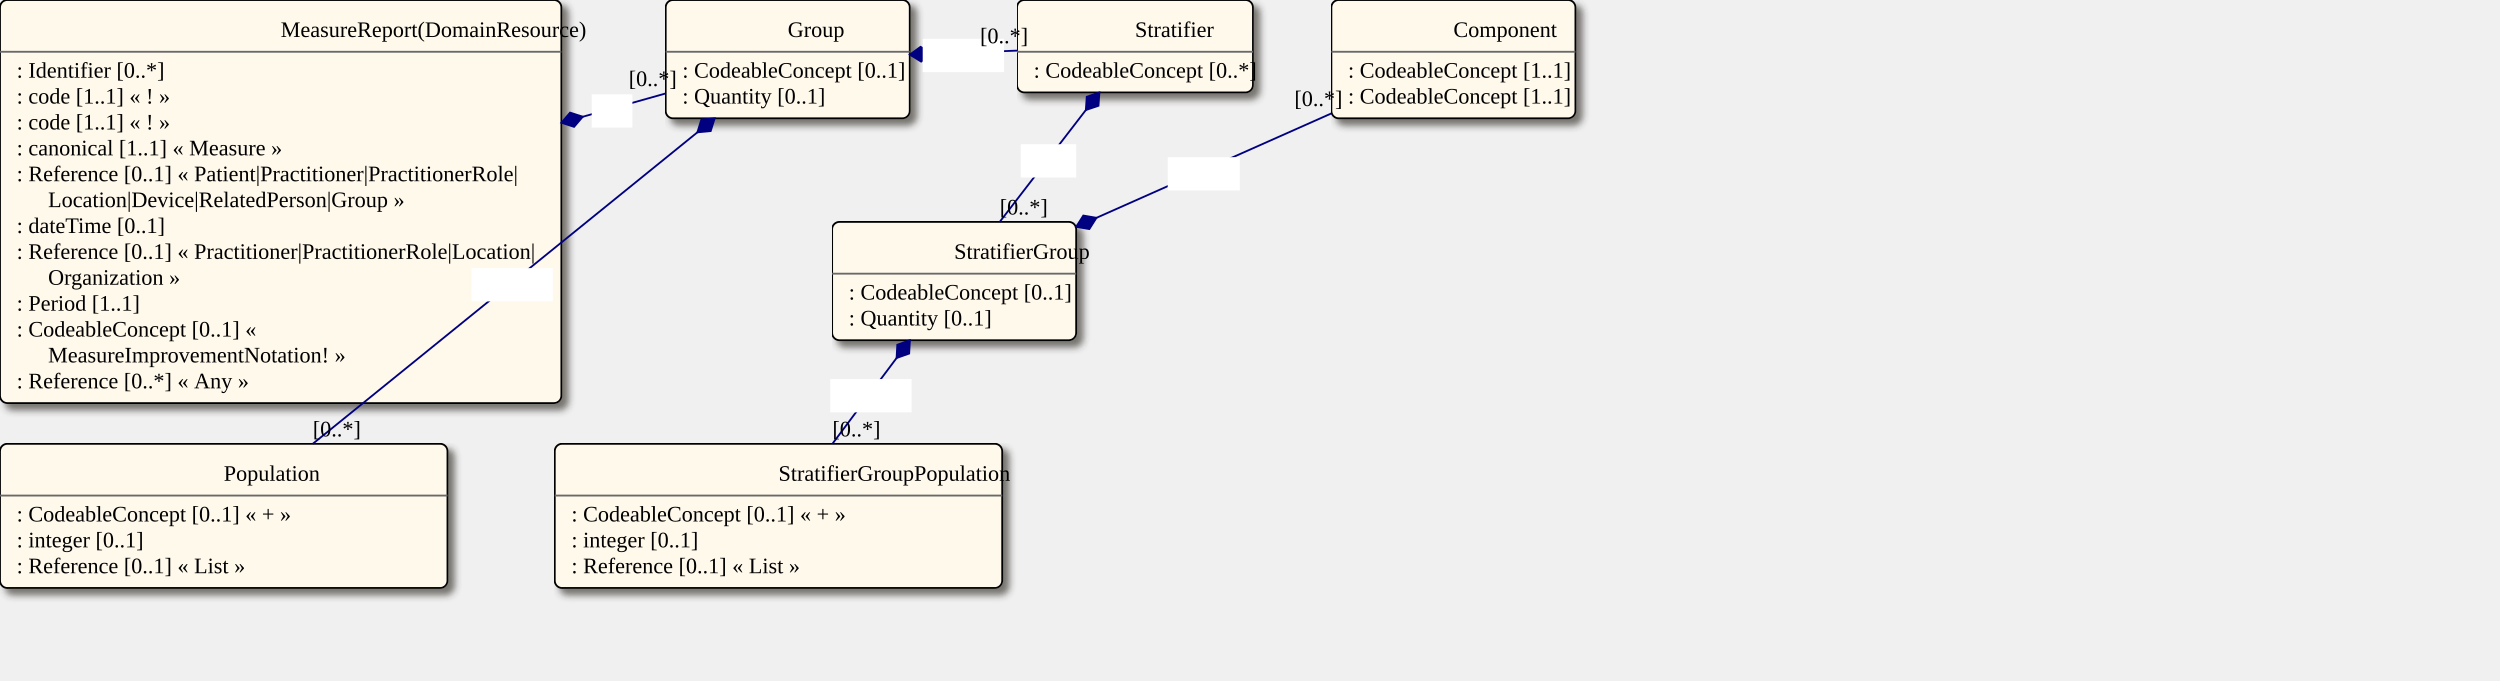
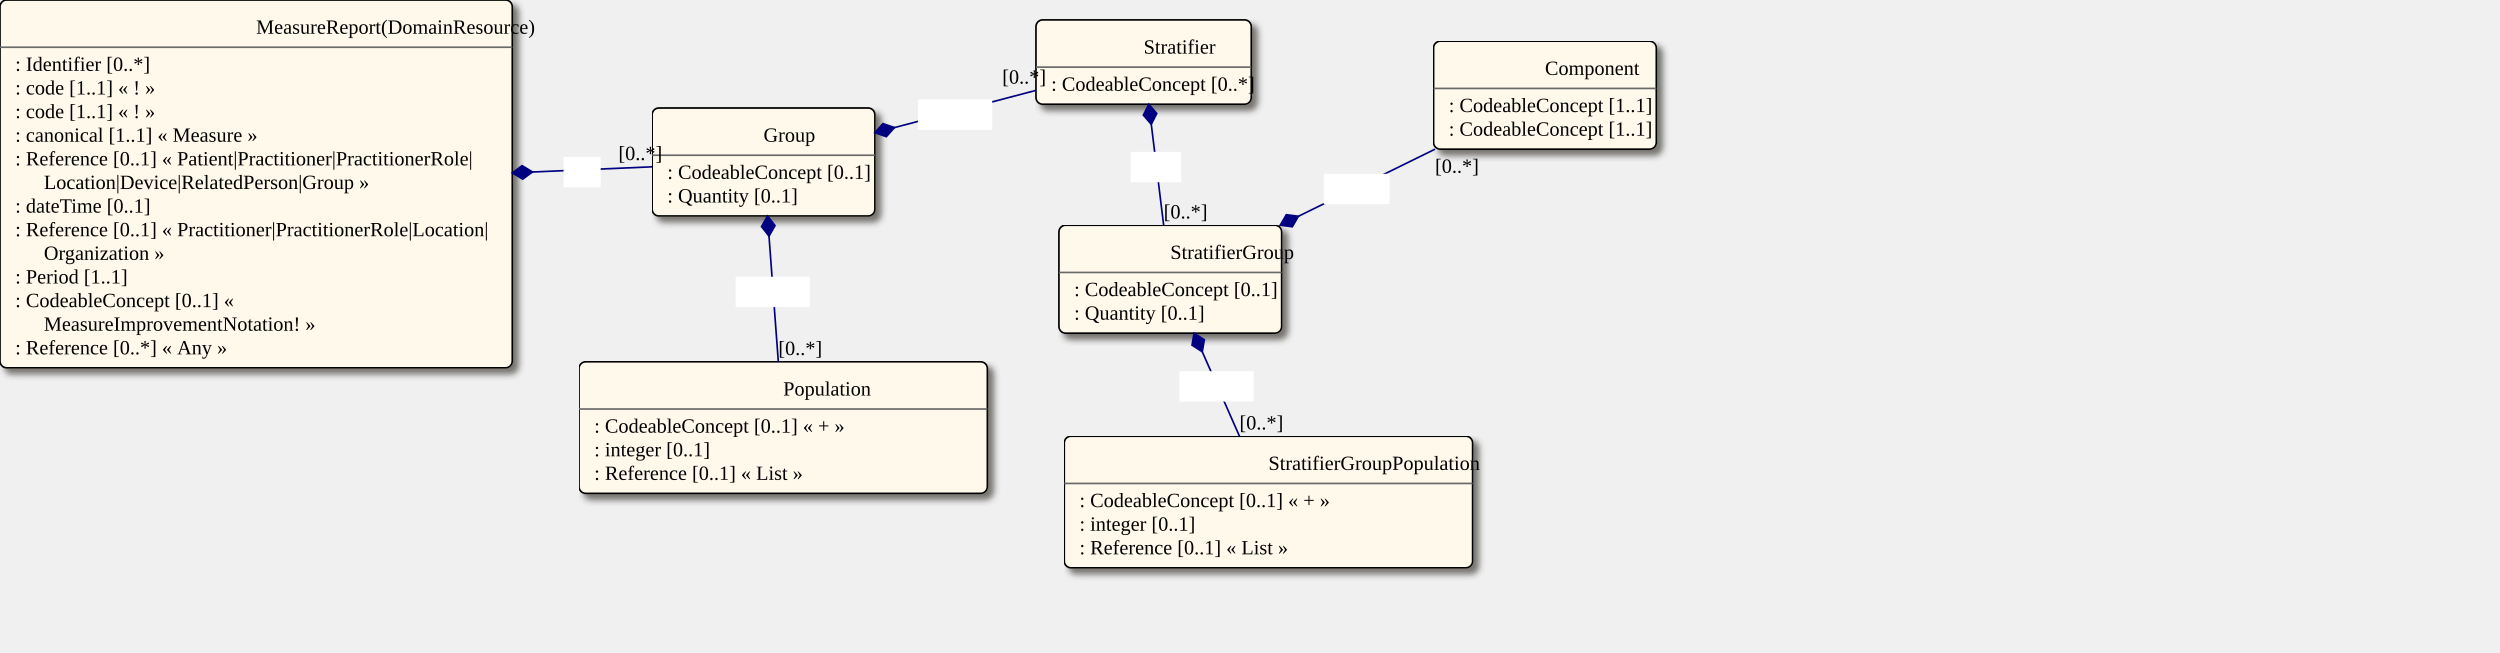
- <svg xmlns="http://www.w3.org/2000/svg" xmlns:xlink="http://www.w3.org/1999/xlink" id="n99" version="1.1" width="1352.0" height="368.0">
+ <svg xmlns="http://www.w3.org/2000/svg" xmlns:xlink="http://www.w3.org/1999/xlink" id="n99" version="1.1" width="1481.6" height="386.514">
  <defs>
    <filter id="shadow1" x="0" y="0" width="200%" height="200%">
      <feOffset result="offOut" in="SourceGraphic" dx="3" dy="3" />
      <feColorMatrix result="matrixOut" in="offOut" type="matrix" values="0.2 0 0 0 0 0 0.2 0 0 0 0 0 0.2 0 0 0 0 0 1 0" />
      <feGaussianBlur result="blurOut" in="matrixOut" stdDeviation="2" />
      <feBlend in="SourceGraphic" in2="blurOut" mode="normal" />
    </filter>
  </defs>
  <g id="n100">
    <rect id="MeasureReport" x="0.0" y="0.0" rx="4" ry="4" width="303.6" height="218.0" filter="url(#shadow1)" style="fill:#fff9ec;stroke:black;stroke-width:1" />
    <line id="n101" x1="0.0" y1="28.0" x2="303.6" y2="28.0" style="stroke:dimgrey;stroke-width:1" />
    <text id="n102" x="151.8" y="20.0" fill="black" class="diagram-class-title  diagram-class-resource">MeasureReport<tspan class="diagram-class-title-link"> (<a id="n103" xlink:href="domainresource.html" class="diagram-class-reference">DomainResource</a>)</tspan>
    </text>
    <text id="n104" x="6.0" y="42.0" fill="black" class="diagram-class-detail">
      <a id="n105" xlink:href="measurereport-definitions.html#MeasureReport.identifier" /> : <a id="n106" xlink:href="datatypes.html#Identifier">Identifier</a> [0..*]</text>
    <text id="n110" x="6.0" y="56.0" fill="black" class="diagram-class-detail">
      <a id="n111" xlink:href="measurereport-definitions.html#MeasureReport.status" /> : <a id="n112" xlink:href="datatypes.html#code">code</a> [1..1] « <a id="n113" xlink:href="valueset-measure-report-status.html" />! »</text>
    <text id="n120" x="6.0" y="70.0" fill="black" class="diagram-class-detail">
      <a id="n121" xlink:href="measurereport-definitions.html#MeasureReport.type" /> : <a id="n122" xlink:href="datatypes.html#code">code</a> [1..1] « <a id="n123" xlink:href="valueset-measure-report-type.html" />! »</text>
    <text id="n130" x="6.0" y="84.0" fill="black" class="diagram-class-detail">
      <a id="n131" xlink:href="measurereport-definitions.html#MeasureReport.measure" /> : <a id="n132" xlink:href="datatypes.html#canonical">canonical</a> [1..1] « <a id="n133" xlink:href="measure.html#Measure">Measure</a> »</text>
    <text id="n138" x="6.0" y="98.0" fill="black" class="diagram-class-detail">
      <a id="n139" xlink:href="measurereport-definitions.html#MeasureReport.subject" /> : <a id="n140" xlink:href="references.html#Reference">Reference</a> [0..1] « <a id="n141" xlink:href="patient.html#Patient">Patient</a>|<a id="n142" xlink:href="practitioner.html#Practitioner">Practitioner</a>|<a id="n143" xlink:href="practitionerrole.html#PractitionerRole">PractitionerRole</a>|</text>
    <text id="n144" x="26.0" y="112.0" fill="black" class="diagram-class-detail">
      <a id="n145" xlink:href="location.html#Location">Location</a>|<a id="n146" xlink:href="device.html#Device">Device</a>|<a id="n147" xlink:href="relatedperson.html#RelatedPerson">RelatedPerson</a>|<a id="n148" xlink:href="group.html#Group">Group</a> »</text>
    <text id="n160" x="6.0" y="126.0" fill="black" class="diagram-class-detail">
      <a id="n161" xlink:href="measurereport-definitions.html#MeasureReport.date" /> : <a id="n162" xlink:href="datatypes.html#dateTime">dateTime</a> [0..1]</text>
    <text id="n166" x="6.0" y="140.0" fill="black" class="diagram-class-detail">
      <a id="n167" xlink:href="measurereport-definitions.html#MeasureReport.reporter" /> : <a id="n168" xlink:href="references.html#Reference">Reference</a> [0..1] « <a id="n169" xlink:href="practitioner.html#Practitioner">Practitioner</a>|<a id="n170" xlink:href="practitionerrole.html#PractitionerRole">PractitionerRole</a>|<a id="n171" xlink:href="location.html#Location">Location</a>|</text>
    <text id="n172" x="26.0" y="154.0" fill="black" class="diagram-class-detail">
      <a id="n173" xlink:href="organization.html#Organization">Organization</a> »</text>
    <text id="n182" x="6.0" y="168.0" fill="black" class="diagram-class-detail">
      <a id="n183" xlink:href="measurereport-definitions.html#MeasureReport.period" /> : <a id="n184" xlink:href="datatypes.html#Period">Period</a> [1..1]</text>
    <text id="n188" x="6.0" y="182.0" fill="black" class="diagram-class-detail">
      <a id="n189" xlink:href="measurereport-definitions.html#MeasureReport.improvementNotation" /> : <a id="n190" xlink:href="datatypes.html#CodeableConcept">CodeableConcept</a> [0..1] « <a id="n191" xlink:href="valueset-measure-improvement-notation.html" />
    </text>
    <text id="n193" x="26.0" y="196.0" fill="black" class="diagram-class-detail">
      <a id="n194" xlink:href="valueset-measure-improvement-notation.html">MeasureImprovementNotation</a>! »</text>
    <text id="n202" x="6.0" y="210.0" fill="black" class="diagram-class-detail">
      <a id="n203" xlink:href="measurereport-definitions.html#MeasureReport.evaluatedResource" /> : <a id="n204" xlink:href="references.html#Reference">Reference</a> [0..*] « <a id="n205" xlink:href="resourcelist.html#Any">Any</a> »</text>
  </g>
  <g id="n210">
-     <rect id="MeasureReport.group" x="360.0" y="0.0" rx="4" ry="4" width="132.0" height="64.0" filter="url(#shadow1)" style="fill:#fff9ec;stroke:black;stroke-width:1" />
-     <line id="n211" x1="360.0" y1="28.0" x2="492.0" y2="28.0" style="stroke:dimgrey;stroke-width:1" />
-     <text id="n212" x="426.0" y="20.0" fill="black" class="diagram-class-title">Group</text>
-     <text id="n213" x="366.0" y="42.0" fill="black" class="diagram-class-detail">
+     <rect id="MeasureReport.group" x="386.486" y="64.0" rx="4" ry="4" width="132.0" height="64.0" filter="url(#shadow1)" style="fill:#fff9ec;stroke:black;stroke-width:1" />
+     <line id="n211" x1="386.486" y1="92.0" x2="518.486" y2="92.0" style="stroke:dimgrey;stroke-width:1" />
+     <text id="n212" x="452.486" y="84.0" fill="black" class="diagram-class-title">Group</text>
+     <text id="n213" x="392.486" y="106.0" fill="black" class="diagram-class-detail">
      <a id="n214" xlink:href="measurereport-definitions.html#MeasureReport.group.code" /> : <a id="n215" xlink:href="datatypes.html#CodeableConcept">CodeableConcept</a> [0..1]</text>
-     <text id="n219" x="366.0" y="56.0" fill="black" class="diagram-class-detail">
+     <text id="n219" x="392.486" y="120.0" fill="black" class="diagram-class-detail">
      <a id="n220" xlink:href="measurereport-definitions.html#MeasureReport.group.measureScore" /> : <a id="n221" xlink:href="datatypes.html#Quantity">Quantity</a> [0..1]</text>
  </g>
  <g id="n225">
-     <rect id="MeasureReport.group.population" x="0.0" y="240.0" rx="4" ry="4" width="242" height="78.0" filter="url(#shadow1)" style="fill:#fff9ec;stroke:black;stroke-width:1" />
-     <line id="n226" x1="0.0" y1="268.0" x2="242" y2="268.0" style="stroke:dimgrey;stroke-width:1" />
-     <text id="n227" x="121" y="260.0" fill="black" class="diagram-class-title">Population</text>
-     <text id="n228" x="6.0" y="282.0" fill="black" class="diagram-class-detail">
+     <rect id="MeasureReport.group.population" x="343.153" y="214.405" rx="4" ry="4" width="242" height="78.0" filter="url(#shadow1)" style="fill:#fff9ec;stroke:black;stroke-width:1" />
+     <line id="n226" x1="343.153" y1="242.405" x2="585.153" y2="242.405" style="stroke:dimgrey;stroke-width:1" />
+     <text id="n227" x="464.153" y="234.405" fill="black" class="diagram-class-title">Population</text>
+     <text id="n228" x="349.153" y="256.405" fill="black" class="diagram-class-detail">
      <a id="n229" xlink:href="measurereport-definitions.html#MeasureReport.group.population.code" /> : <a id="n230" xlink:href="datatypes.html#CodeableConcept">CodeableConcept</a> [0..1] « <a id="n231" xlink:href="valueset-measure-population.html" />+ »</text>
-     <text id="n238" x="6.0" y="296.0" fill="black" class="diagram-class-detail">
+     <text id="n238" x="349.153" y="270.405" fill="black" class="diagram-class-detail">
      <a id="n239" xlink:href="measurereport-definitions.html#MeasureReport.group.population.count" /> : <a id="n240" xlink:href="datatypes.html#integer">integer</a> [0..1]</text>
-     <text id="n244" x="6.0" y="310.0" fill="black" class="diagram-class-detail">
+     <text id="n244" x="349.153" y="284.405" fill="black" class="diagram-class-detail">
      <a id="n245" xlink:href="measurereport-definitions.html#MeasureReport.group.population.subjectResults" /> : <a id="n246" xlink:href="references.html#Reference">Reference</a> [0..1] « <a id="n247" xlink:href="list.html#List">List</a> »</text>
  </g>
  <g id="n252">
-     <rect id="MeasureReport.group.stratifier" x="550.0" y="0.0" rx="4" ry="4" width="127.6" height="50.0" filter="url(#shadow1)" style="fill:#fff9ec;stroke:black;stroke-width:1" />
-     <line id="n253" x1="550.0" y1="28.0" x2="677.6" y2="28.0" style="stroke:dimgrey;stroke-width:1" />
-     <text id="n254" x="613.8" y="20.0" fill="black" class="diagram-class-title">Stratifier</text>
-     <text id="n255" x="556.0" y="42.0" fill="black" class="diagram-class-detail">
+     <rect id="MeasureReport.group.stratifier" x="613.958" y="11.782" rx="4" ry="4" width="127.6" height="50.0" filter="url(#shadow1)" style="fill:#fff9ec;stroke:black;stroke-width:1" />
+     <line id="n253" x1="613.958" y1="39.782" x2="741.558" y2="39.782" style="stroke:dimgrey;stroke-width:1" />
+     <text id="n254" x="677.758" y="31.782" fill="black" class="diagram-class-title">Stratifier</text>
+     <text id="n255" x="619.958" y="53.782" fill="black" class="diagram-class-detail">
      <a id="n256" xlink:href="measurereport-definitions.html#MeasureReport.group.stratifier.code" /> : <a id="n257" xlink:href="datatypes.html#CodeableConcept">CodeableConcept</a> [0..*]</text>
  </g>
  <g id="n261">
-     <rect id="MeasureReport.group.stratifier.stratum" x="450.0" y="120.0" rx="4" ry="4" width="132.0" height="64.0" filter="url(#shadow1)" style="fill:#fff9ec;stroke:black;stroke-width:1" />
-     <line id="n262" x1="450.0" y1="148.0" x2="582.0" y2="148.0" style="stroke:dimgrey;stroke-width:1" />
-     <text id="n263" x="516.0" y="140.0" fill="black" class="diagram-class-title">StratifierGroup</text>
-     <text id="n264" x="456.0" y="162.0" fill="black" class="diagram-class-detail">
+     <rect id="MeasureReport.group.stratifier.stratum" x="627.568" y="133.465" rx="4" ry="4" width="132.0" height="64.0" filter="url(#shadow1)" style="fill:#fff9ec;stroke:black;stroke-width:1" />
+     <line id="n262" x1="627.568" y1="161.465" x2="759.568" y2="161.465" style="stroke:dimgrey;stroke-width:1" />
+     <text id="n263" x="693.568" y="153.465" fill="black" class="diagram-class-title">StratifierGroup</text>
+     <text id="n264" x="633.568" y="175.465" fill="black" class="diagram-class-detail">
      <a id="n265" xlink:href="measurereport-definitions.html#MeasureReport.group.stratifier.stratum.value" /> : <a id="n266" xlink:href="datatypes.html#CodeableConcept">CodeableConcept</a> [0..1]</text>
-     <text id="n270" x="456.0" y="176.0" fill="black" class="diagram-class-detail">
+     <text id="n270" x="633.568" y="189.465" fill="black" class="diagram-class-detail">
      <a id="n271" xlink:href="measurereport-definitions.html#MeasureReport.group.stratifier.stratum.measureScore" /> : <a id="n272" xlink:href="datatypes.html#Quantity">Quantity</a> [0..1]</text>
  </g>
  <g id="n276">
-     <rect id="MeasureReport.group.stratifier.stratum.component" x="720.0" y="0.0" rx="4" ry="4" width="132.0" height="64.0" filter="url(#shadow1)" style="fill:#fff9ec;stroke:black;stroke-width:1" />
-     <line id="n277" x1="720.0" y1="28.0" x2="852.0" y2="28.0" style="stroke:dimgrey;stroke-width:1" />
-     <text id="n278" x="786.0" y="20.0" fill="black" class="diagram-class-title">Component</text>
-     <text id="n279" x="726.0" y="42.0" fill="black" class="diagram-class-detail">
+     <rect id="MeasureReport.group.stratifier.stratum.component" x="849.6" y="24.405" rx="4" ry="4" width="132.0" height="64.0" filter="url(#shadow1)" style="fill:#fff9ec;stroke:black;stroke-width:1" />
+     <line id="n277" x1="849.6" y1="52.405" x2="981.6" y2="52.405" style="stroke:dimgrey;stroke-width:1" />
+     <text id="n278" x="915.6" y="44.405" fill="black" class="diagram-class-title">Component</text>
+     <text id="n279" x="855.6" y="66.405" fill="black" class="diagram-class-detail">
      <a id="n280" xlink:href="measurereport-definitions.html#MeasureReport.group.stratifier.stratum.component.code" /> : <a id="n281" xlink:href="datatypes.html#CodeableConcept">CodeableConcept</a> [1..1]</text>
-     <text id="n285" x="726.0" y="56.0" fill="black" class="diagram-class-detail">
+     <text id="n285" x="855.6" y="80.405" fill="black" class="diagram-class-detail">
      <a id="n286" xlink:href="measurereport-definitions.html#MeasureReport.group.stratifier.stratum.component.value" /> : <a id="n287" xlink:href="datatypes.html#CodeableConcept">CodeableConcept</a> [1..1]</text>
  </g>
  <g id="n291">
-     <rect id="MeasureReport.group.stratifier.stratum.population" x="300.0" y="240.0" rx="4" ry="4" width="242" height="78.0" filter="url(#shadow1)" style="fill:#fff9ec;stroke:black;stroke-width:1" />
-     <line id="n292" x1="300.0" y1="268.0" x2="542.0" y2="268.0" style="stroke:dimgrey;stroke-width:1" />
-     <text id="n293" x="421.0" y="260.0" fill="black" class="diagram-class-title">StratifierGroupPopulation</text>
-     <text id="n294" x="306.0" y="282.0" fill="black" class="diagram-class-detail">
+     <rect id="MeasureReport.group.stratifier.stratum.population" x="630.732" y="258.514" rx="4" ry="4" width="242" height="78.0" filter="url(#shadow1)" style="fill:#fff9ec;stroke:black;stroke-width:1" />
+     <line id="n292" x1="630.732" y1="286.514" x2="872.732" y2="286.514" style="stroke:dimgrey;stroke-width:1" />
+     <text id="n293" x="751.732" y="278.514" fill="black" class="diagram-class-title">StratifierGroupPopulation</text>
+     <text id="n294" x="636.732" y="300.514" fill="black" class="diagram-class-detail">
      <a id="n295" xlink:href="measurereport-definitions.html#MeasureReport.group.stratifier.stratum.population.code" /> : <a id="n296" xlink:href="datatypes.html#CodeableConcept">CodeableConcept</a> [0..1] « <a id="n297" xlink:href="valueset-measure-population.html" />+ »</text>
-     <text id="n304" x="306.0" y="296.0" fill="black" class="diagram-class-detail">
+     <text id="n304" x="636.732" y="314.514" fill="black" class="diagram-class-detail">
      <a id="n305" xlink:href="measurereport-definitions.html#MeasureReport.group.stratifier.stratum.population.count" /> : <a id="n306" xlink:href="datatypes.html#integer">integer</a> [0..1]</text>
-     <text id="n310" x="306.0" y="310.0" fill="black" class="diagram-class-detail">
+     <text id="n310" x="636.732" y="328.514" fill="black" class="diagram-class-detail">
      <a id="n311" xlink:href="measurereport-definitions.html#MeasureReport.group.stratifier.stratum.population.subjectResults" /> : <a id="n312" xlink:href="references.html#Reference">Reference</a> [0..1] « <a id="n313" xlink:href="list.html#List">List</a> »</text>
  </g>
-   <line id="n318" x1="386.486" y1="64.0" x2="169.158" y2="240.0" style="stroke:navy;stroke-width:1" />
-   <polygon id="n319" points="386.486,64.0 392.486,68.0 398.486,64.0 392.486,60.0 386.486,64.0" style="fill:navy;stroke:navy;stroke-width:1" transform="rotate(140.9982 386.4858 64.0)" />
-   <rect id="n320" x="255.0" y="145.0" width="44.0" height="18.0" style="fill:white;stroke:black;stroke-width:0" />
-   <text id="n321" x="277.0" y="155.0" fill="black" class="diagram-class-linkage">
+   <line id="n318" x1="454.858" y1="128.0" x2="461.262" y2="214.405" style="stroke:navy;stroke-width:1" />
+   <polygon id="n319" points="454.858,128.0 460.858,132.0 466.858,128.0 460.858,124.0 454.858,128.0" style="fill:navy;stroke:navy;stroke-width:1" transform="rotate(85.76082 454.8578 128.0)" />
+   <rect id="n320" x="436.0" y="164.0" width="44.0" height="18.0" style="fill:white;stroke:black;stroke-width:0" />
+   <text id="n321" x="458.0" y="174.0" fill="black" class="diagram-class-linkage">
    <a id="n322" xlink:href="measurereport-definitions.html#MeasureReport.group.population" />
  </text>
-   <text id="n323" x="169.158" y="236.0" fill="black" class="diagram-class-linkage">[0..*]</text>
-   <line id="n324" x1="582.0" y1="122.667" x2="720.0" y2="61.333" style="stroke:navy;stroke-width:1" />
-   <polygon id="n325" points="582.0,122.667 588.0,126.667 594.0,122.667 588.0,118.667 582.0,122.667" style="fill:navy;stroke:navy;stroke-width:1" transform="rotate(-23.96249 582.0 122.6667)" />
-   <rect id="n326" x="631.5" y="85.0" width="39.0" height="18.0" style="fill:white;stroke:black;stroke-width:0" />
-   <text id="n327" x="651.0" y="95.0" fill="black" class="diagram-class-linkage">
+   <text id="n323" x="461.262" y="210.405" fill="black" class="diagram-class-linkage">[0..*]</text>
+   <line id="n324" x1="758.716" y1="133.465" x2="850.452" y2="88.405" style="stroke:navy;stroke-width:1" />
+   <polygon id="n325" points="758.716,133.465 764.716,137.465 770.716,133.465 764.716,129.465 758.716,133.465" style="fill:navy;stroke:navy;stroke-width:1" transform="rotate(-26.15985 758.7162 133.4649)" />
+   <rect id="n326" x="784.5" y="103.0" width="39.0" height="18.0" style="fill:white;stroke:black;stroke-width:0" />
+   <text id="n327" x="804.0" y="113.0" fill="black" class="diagram-class-linkage">
    <a id="n328" xlink:href="measurereport-definitions.html#MeasureReport.group.stratifier.stratum.component" />
  </text>
-   <text id="n329" x="700.0" y="57.333" fill="black" class="diagram-class-linkage">[0..*]</text>
-   <line id="n330" x1="492.063" y1="184.0" x2="450.173" y2="240.0" style="stroke:navy;stroke-width:1" />
-   <polygon id="n331" points="492.063,184.0 498.063,188.0 504.063,184.0 498.063,180.0 492.063,184.0" style="fill:navy;stroke:navy;stroke-width:1" transform="rotate(126.7976 492.063 184.0)" />
-   <rect id="n332" x="449.0" y="205.0" width="44.0" height="18.0" style="fill:white;stroke:black;stroke-width:0" />
-   <text id="n333" x="471.0" y="215.0" fill="black" class="diagram-class-linkage">
+   <text id="n329" x="850.452" y="102.405" fill="black" class="diagram-class-linkage">[0..*]</text>
+   <line id="n330" x1="707.663" y1="197.465" x2="734.554" y2="258.514" style="stroke:navy;stroke-width:1" />
+   <polygon id="n331" points="707.663,197.465 713.663,201.465 719.663,197.465 713.663,193.465 707.663,197.465" style="fill:navy;stroke:navy;stroke-width:1" transform="rotate(66.22811 707.6634 197.4649)" />
+   <rect id="n332" x="699.0" y="220.0" width="44.0" height="18.0" style="fill:white;stroke:black;stroke-width:0" />
+   <text id="n333" x="721.0" y="230.0" fill="black" class="diagram-class-linkage">
    <a id="n334" xlink:href="measurereport-definitions.html#MeasureReport.group.stratifier.stratum.population" />
  </text>
-   <text id="n335" x="450.173" y="236.0" fill="black" class="diagram-class-linkage">[0..*]</text>
-   <line id="n336" x1="594.548" y1="50.0" x2="540.643" y2="120.0" style="stroke:navy;stroke-width:1" />
-   <polygon id="n337" points="594.548,50.0 600.548,54.0 606.548,50.0 600.548,46.0 594.548,50.0" style="fill:navy;stroke:navy;stroke-width:1" transform="rotate(127.5991 594.548 50.0)" />
-   <rect id="n338" x="552.0" y="78.0" width="30.0" height="18.0" style="fill:white;stroke:black;stroke-width:0" />
-   <text id="n339" x="567.0" y="88.0" fill="black" class="diagram-class-linkage">
+   <text id="n335" x="734.554" y="254.514" fill="black" class="diagram-class-linkage">[0..*]</text>
+   <line id="n336" x1="680.83" y1="61.782" x2="689.637" y2="133.465" style="stroke:navy;stroke-width:1" />
+   <polygon id="n337" points="680.83,61.782 686.83,65.782 692.83,61.782 686.83,57.782 680.83,61.782" style="fill:navy;stroke:navy;stroke-width:1" transform="rotate(82.99568 680.8298 61.78179)" />
+   <rect id="n338" x="670.0" y="90.0" width="30.0" height="18.0" style="fill:white;stroke:black;stroke-width:0" />
+   <text id="n339" x="685.0" y="100.0" fill="black" class="diagram-class-linkage">
    <a id="n340" xlink:href="measurereport-definitions.html#MeasureReport.group.stratifier.stratum" />
  </text>
-   <text id="n341" x="540.643" y="116.0" fill="black" class="diagram-class-linkage">[0..*]</text>
-   <line id="n342" x1="492.0" y1="29.54" x2="550.0" y2="27.378" style="stroke:navy;stroke-width:1" />
-   <polygon id="n343" points="492.0,29.54 498.0,33.54 504.0,29.54 498.0,25.54 492.0,29.54" style="fill:navy;stroke:navy;stroke-width:1" transform="rotate(-2.134637 492.0 29.53994)" />
-   <rect id="n344" x="499.0" y="21.0" width="44.0" height="18.0" style="fill:white;stroke:black;stroke-width:0" />
-   <text id="n345" x="521.0" y="31.0" fill="black" class="diagram-class-linkage">
+   <text id="n341" x="689.637" y="129.465" fill="black" class="diagram-class-linkage">[0..*]</text>
+   <line id="n342" x1="518.486" y1="78.65" x2="613.958" y2="53.553" style="stroke:navy;stroke-width:1" />
+   <polygon id="n343" points="518.486,78.65 524.486,82.65 530.486,78.65 524.486,74.65 518.486,78.65" style="fill:navy;stroke:navy;stroke-width:1" transform="rotate(-14.72833 518.4858 78.65034)" />
+   <rect id="n344" x="544.0" y="59.0" width="44.0" height="18.0" style="fill:white;stroke:black;stroke-width:0" />
+   <text id="n345" x="566.0" y="69.0" fill="black" class="diagram-class-linkage">
    <a id="n346" xlink:href="measurereport-definitions.html#MeasureReport.group.stratifier" />
  </text>
-   <text id="n347" x="530.0" y="23.378" fill="black" class="diagram-class-linkage">[0..*]</text>
-   <line id="n348" x1="303.6" y1="66.372" x2="360.0" y2="50.534" style="stroke:navy;stroke-width:1" />
-   <polygon id="n349" points="303.6,66.372 309.6,70.372 315.6,66.372 309.6,62.372 303.6,66.372" style="fill:navy;stroke:navy;stroke-width:1" transform="rotate(-15.68564 303.6 66.37199)" />
-   <rect id="n350" x="320.0" y="51.0" width="22.0" height="18.0" style="fill:white;stroke:black;stroke-width:0" />
-   <text id="n351" x="331.0" y="61.0" fill="black" class="diagram-class-linkage">
+   <text id="n347" x="593.958" y="49.553" fill="black" class="diagram-class-linkage">[0..*]</text>
+   <line id="n348" x1="303.6" y1="102.437" x2="386.486" y2="98.853" style="stroke:navy;stroke-width:1" />
+   <polygon id="n349" points="303.6,102.437 309.6,106.437 315.6,102.437 309.6,98.437 303.6,102.437" style="fill:navy;stroke:navy;stroke-width:1" transform="rotate(-2.475612 303.6 102.437)" />
+   <rect id="n350" x="334.0" y="93.0" width="22.0" height="18.0" style="fill:white;stroke:black;stroke-width:0" />
+   <text id="n351" x="345.0" y="103.0" fill="black" class="diagram-class-linkage">
    <a id="n352" xlink:href="measurereport-definitions.html#MeasureReport.group" />
  </text>
-   <text id="n353" x="340.0" y="46.534" fill="black" class="diagram-class-linkage">[0..*]</text>
+   <text id="n353" x="366.486" y="94.853" fill="black" class="diagram-class-linkage">[0..*]</text>
</svg>
